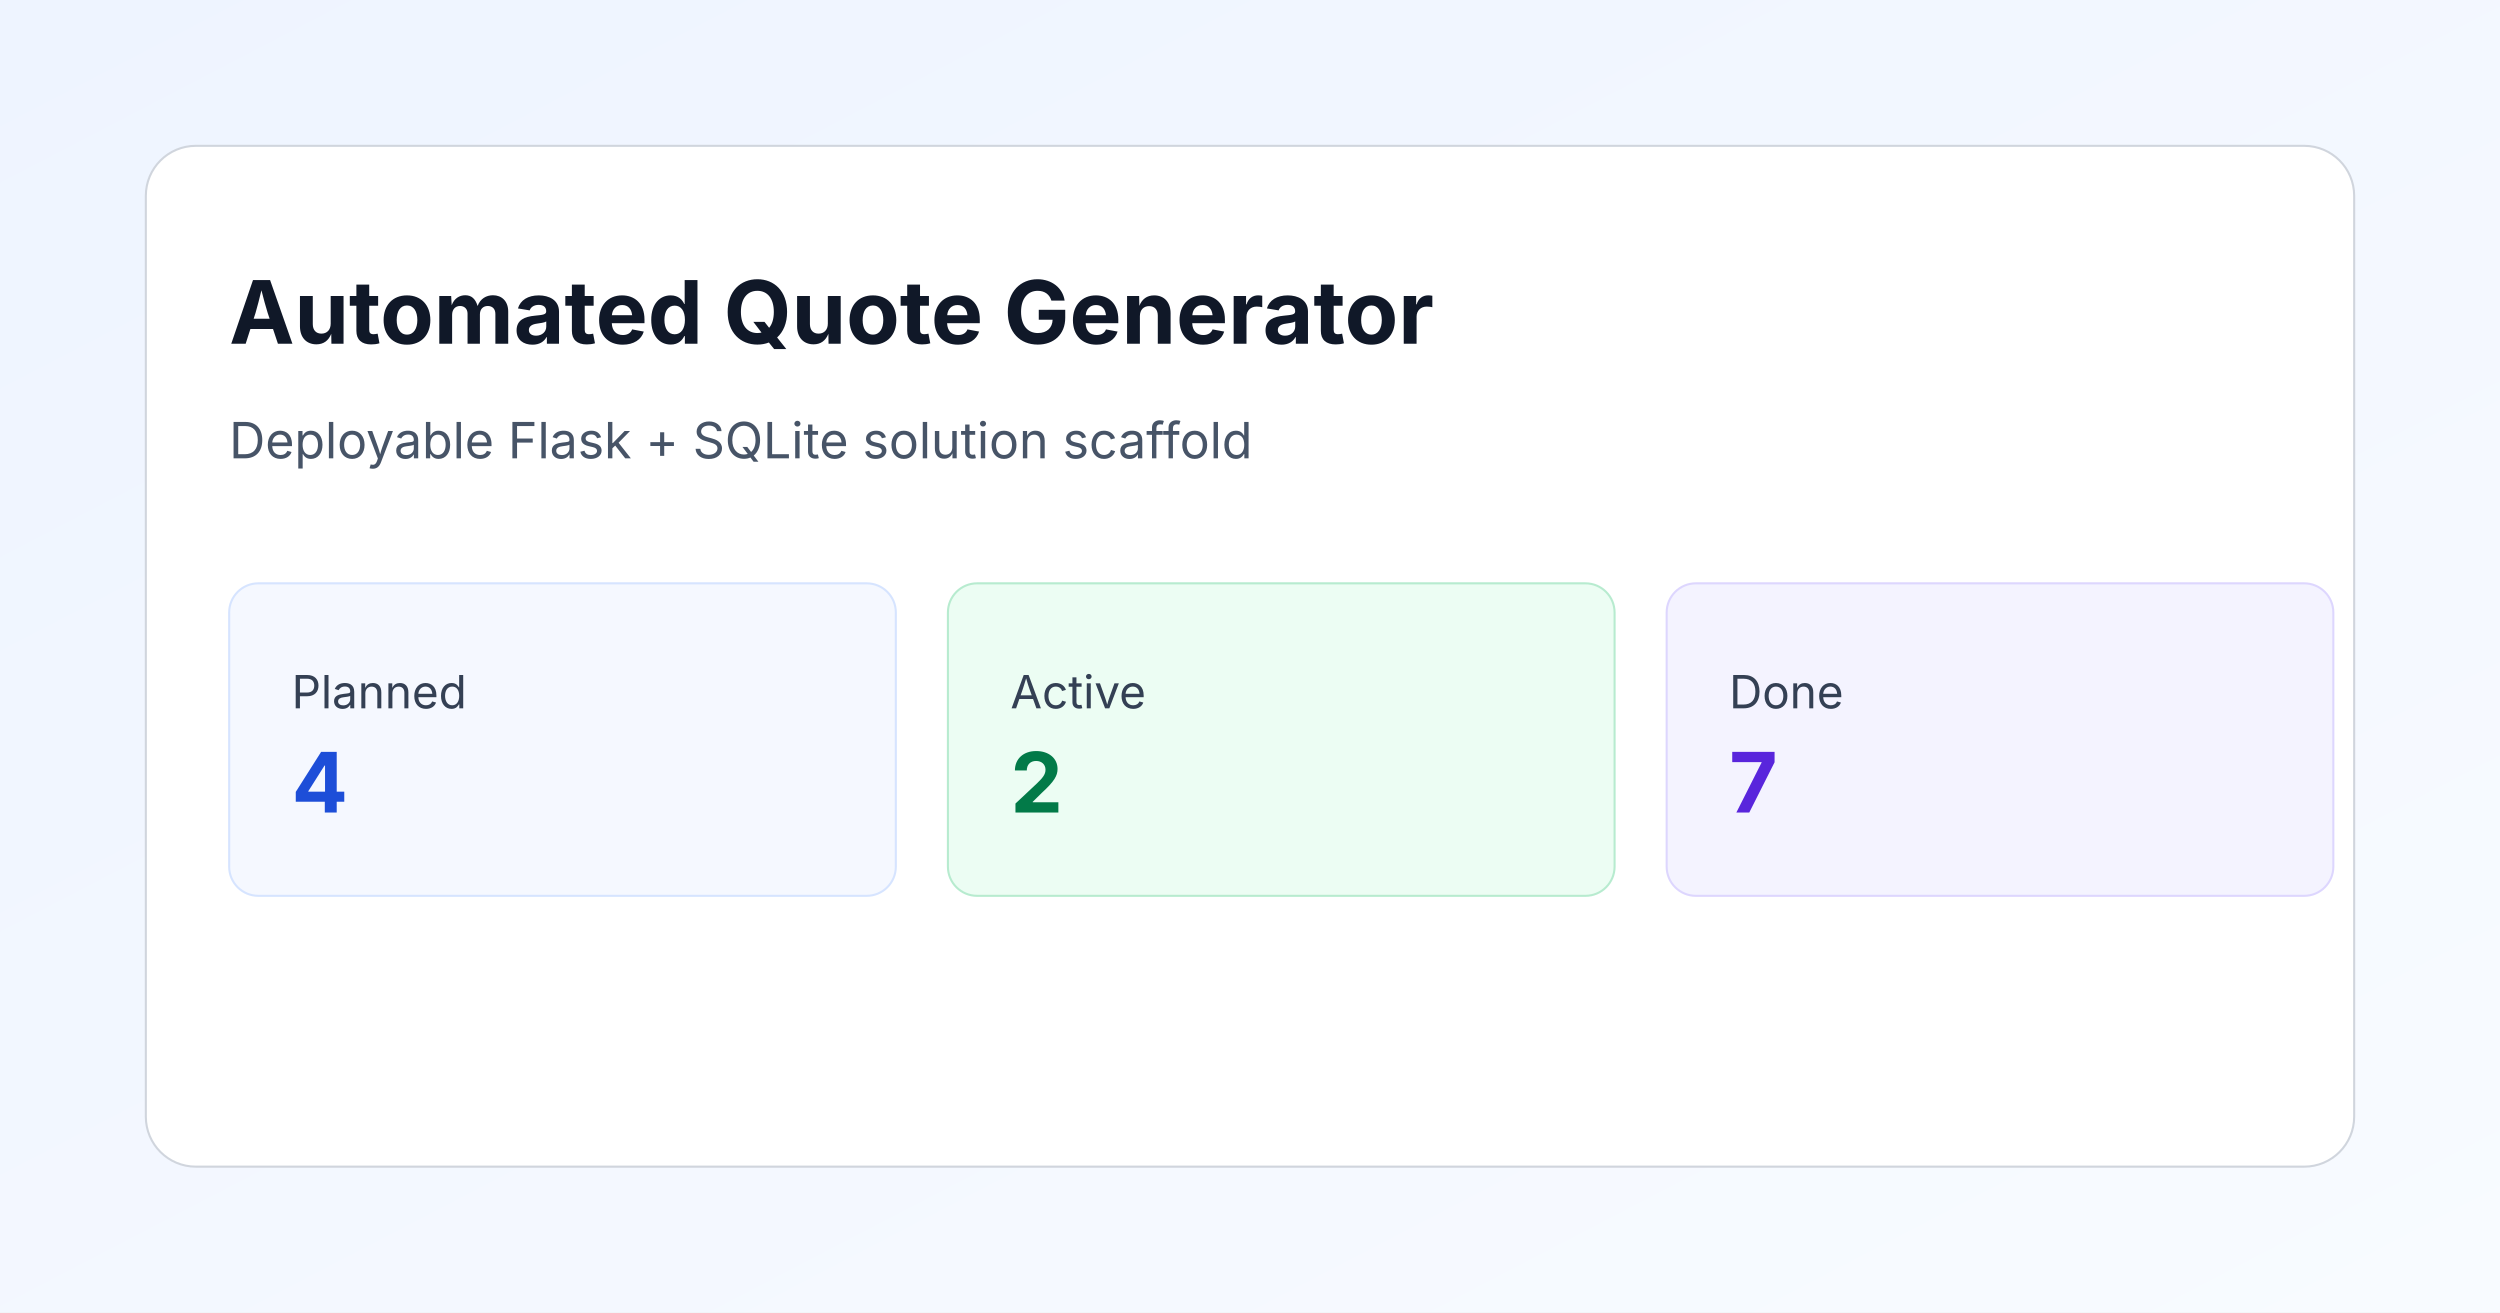
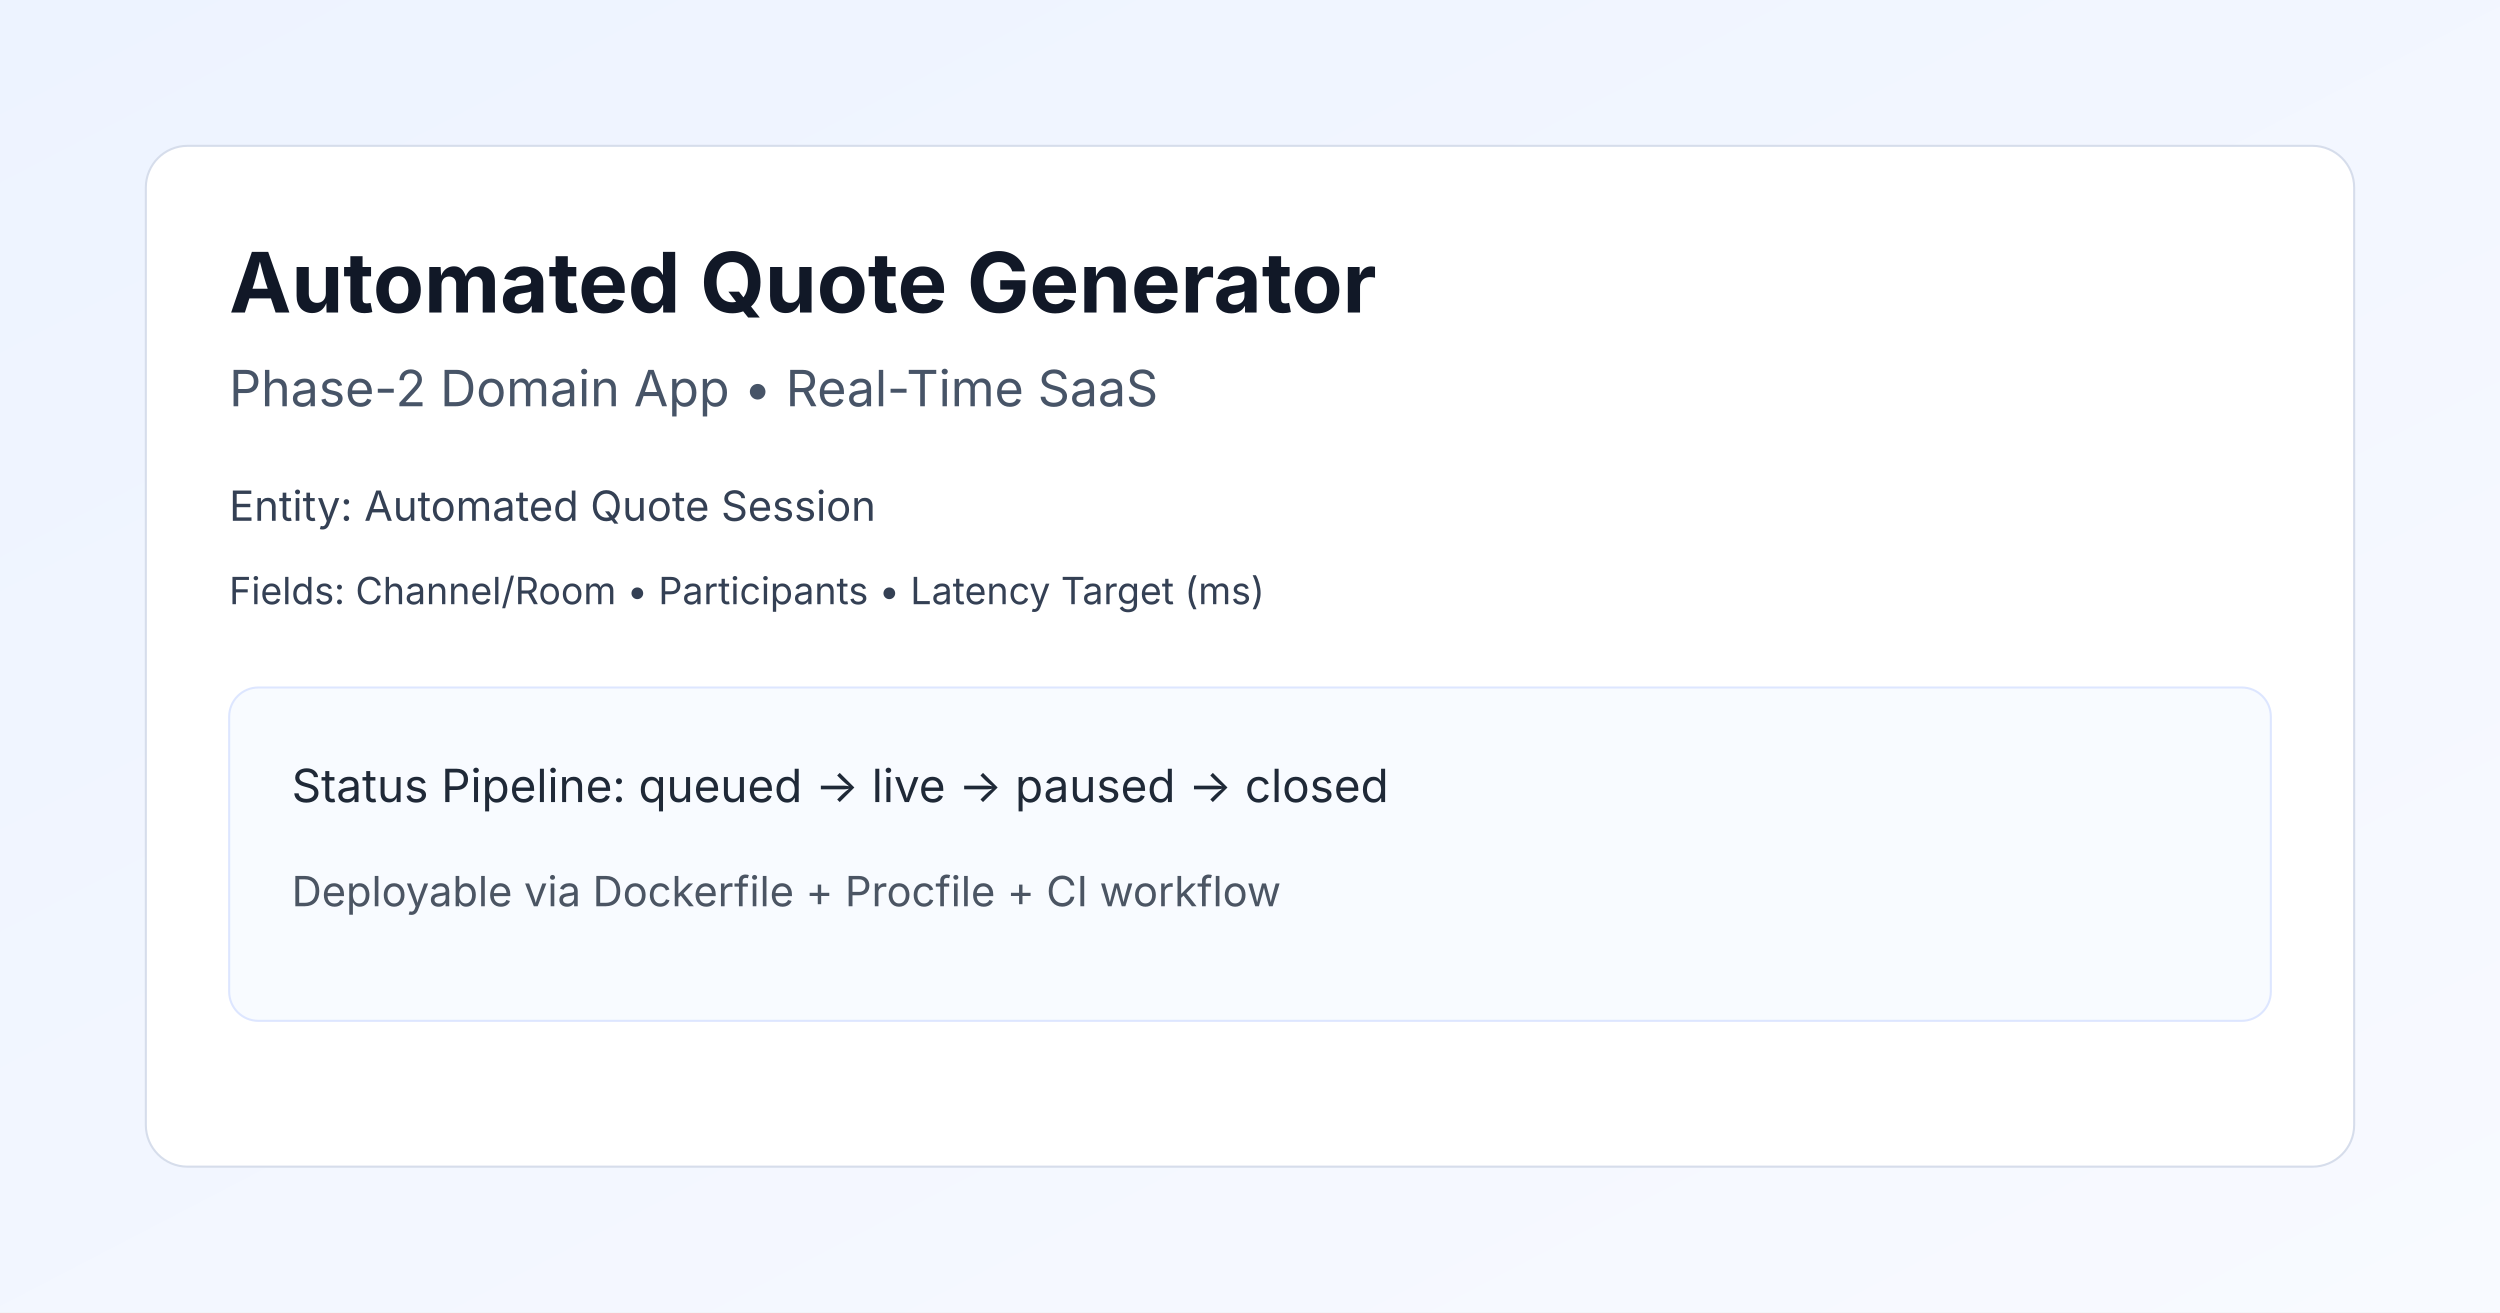
<svg xmlns="http://www.w3.org/2000/svg" width="1200" height="630" viewBox="0 0 1200 630">
  <defs>
    <linearGradient id="bg" x1="0" y1="0" x2="1" y2="1">
-       <stop offset="0%" stop-color="#eef4ff" />
-       <stop offset="100%" stop-color="#f8fbff" />
+       <stop offset="0%" stop-color="#edf3ff" />
+       <stop offset="100%" stop-color="#f8faff" />
    </linearGradient>
  </defs>
  <rect width="1200" height="630" fill="url(#bg)" />
-   <rect x="70" y="70" width="1060" height="490" rx="24" fill="#ffffff" stroke="#d0d5dd" />
-   <text x="110" y="165" font-size="42" font-family="Inter, Arial" fill="#101828" font-weight="700">Automated Quote Generator</text>
-   <text x="110" y="220" font-size="24" font-family="Inter, Arial" fill="#475467">Deployable Flask + SQLite solution scaffold</text>
-   <rect x="110" y="280" width="320" height="150" rx="14" fill="#f5f8ff" stroke="#d6e4ff" />
-   <text x="140" y="340" font-size="22" font-family="Inter, Arial" fill="#344054">Planned</text>
-   <text x="140" y="390" font-size="40" font-family="Inter, Arial" fill="#1d4ed8" font-weight="700">4</text>
-   <rect x="455" y="280" width="320" height="150" rx="14" fill="#ecfdf3" stroke="#b7ebcf" />
-   <text x="485" y="340" font-size="22" font-family="Inter, Arial" fill="#344054">Active</text>
-   <text x="485" y="390" font-size="40" font-family="Inter, Arial" fill="#027a48" font-weight="700">2</text>
-   <rect x="800" y="280" width="320" height="150" rx="14" fill="#f4f3ff" stroke="#ddd6fe" />
-   <text x="830" y="340" font-size="22" font-family="Inter, Arial" fill="#344054">Done</text>
-   <text x="830" y="390" font-size="40" font-family="Inter, Arial" fill="#5925dc" font-weight="700">7</text>
+   <rect x="70" y="70" width="1060" height="490" rx="20" fill="#fff" stroke="#d6ddeb" />
+   <text x="110" y="150" font-size="40" font-family="Inter, Arial" fill="#111827" font-weight="700">Automated Quote Generator</text>
+   <text x="110" y="195" font-size="24" font-family="Inter, Arial" fill="#475467">Phase-2 Domain App • Real-Time SaaS</text>
+   <text x="110" y="250" font-size="20" font-family="Inter, Arial" fill="#344054">Entity: Automated Quote Session</text>
+   <text x="110" y="290" font-size="18" font-family="Inter, Arial" fill="#344054">Fields: Channel/Room • Participants • Latency Target (ms)</text>
+   <rect x="110" y="330" width="980" height="160" rx="14" fill="#f8fbff" stroke="#dde6ff" />
+   <text x="140" y="385" font-size="22" font-family="Inter, Arial" fill="#1f2937">Status Pipeline: queued → live → paused → closed</text>
+   <text x="140" y="435" font-size="20" font-family="Inter, Arial" fill="#4b5563">Deployable via Dockerfile + Procfile + CI workflow</text>
</svg>
